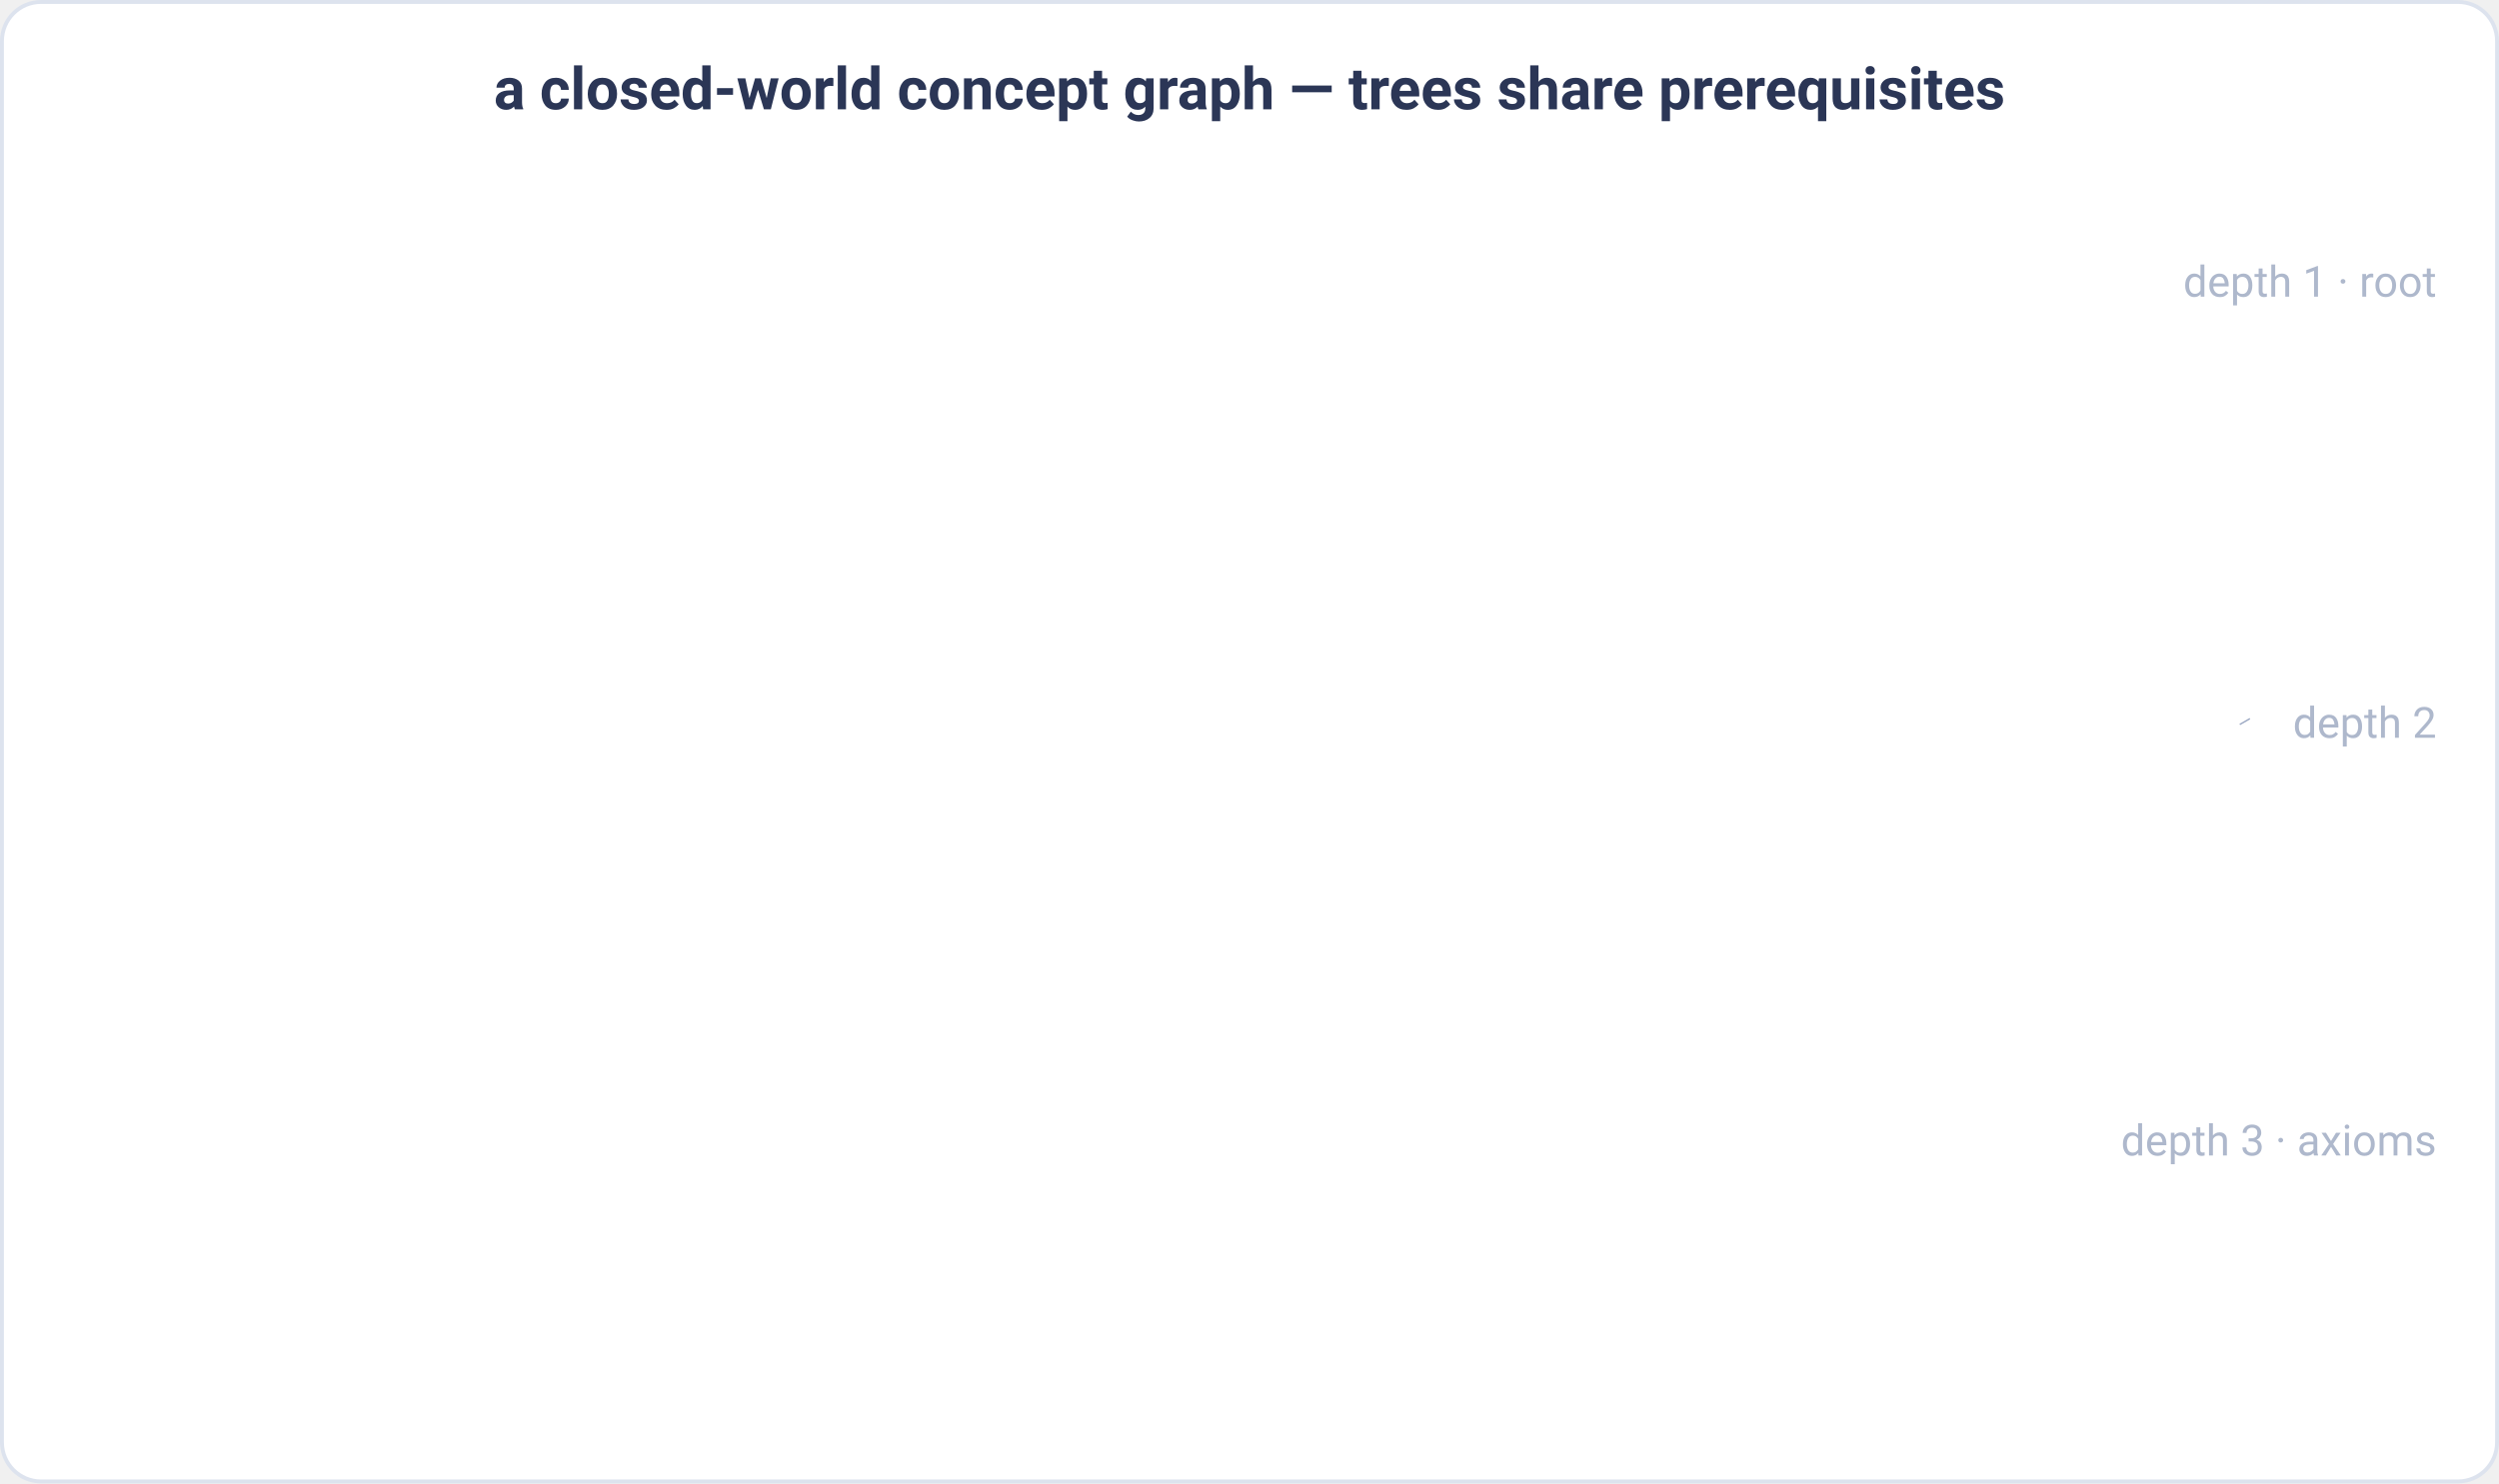
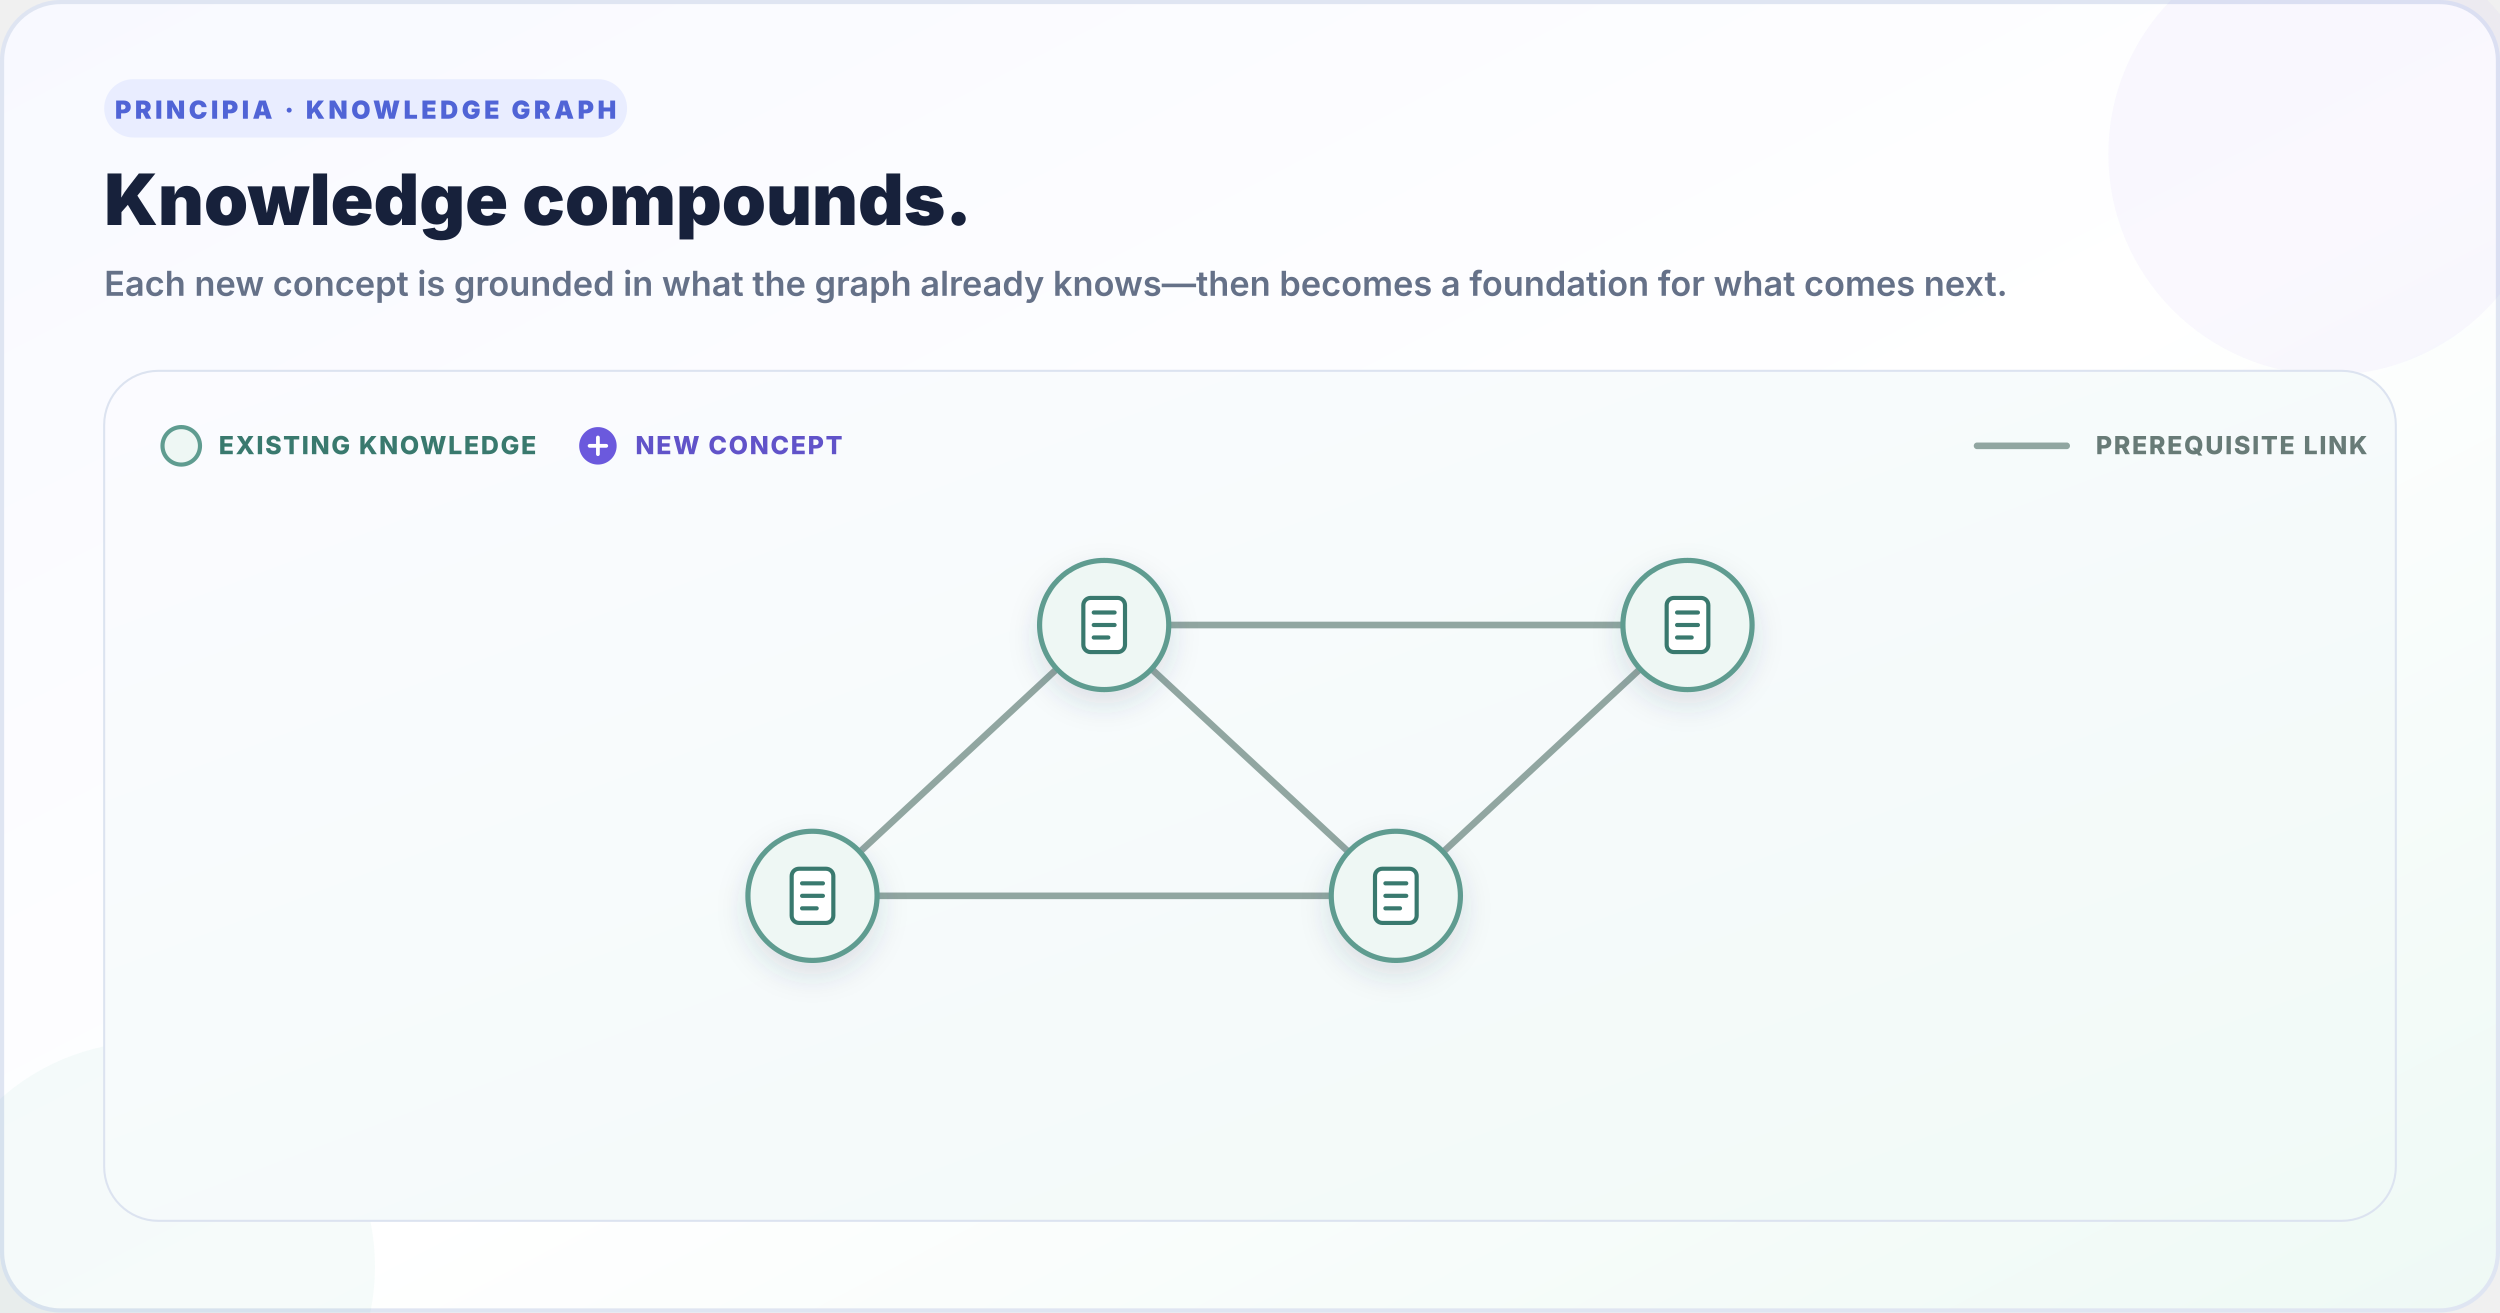
- <svg xmlns="http://www.w3.org/2000/svg" viewBox="0 0 640 380" role="img" aria-label="How the graph grows: a concept enters as a root and grows its prerequisite tree toward axioms; a second concept grows its own tree but reuses an already-existing prerequisite (the gold shared node).">
-   <rect x="0.5" y="0.5" width="639" height="379" rx="10" fill="#ffffff" stroke="#dde3ee" />
-   <text x="320" y="28" text-anchor="middle" font-size="15" font-weight="700" fill="#2b3656" font-family="system-ui, -apple-system, Segoe UI, Roboto, sans-serif">a closed-world concept graph — trees share prerequisites</text>
-   <text x="320" y="52" text-anchor="middle" font-size="17" font-weight="800" fill="#2f6fe0" font-family="system-ui, -apple-system, Segoe UI, Roboto, sans-serif" opacity="0">scaffold + sync<animate attributeName="opacity" values="0;0;1;1;0;0" keyTimes="0;0.05;0.08;0.42;0.45;1" dur="10s" repeatCount="indefinite" />
-   </text>
-   <text x="320" y="52" text-anchor="middle" font-size="17" font-weight="800" fill="#2f6fe0" font-family="system-ui, -apple-system, Segoe UI, Roboto, sans-serif" opacity="0">scaffold + sync<animate attributeName="opacity" values="0;0;1;1;0;0" keyTimes="0;0.46;0.49;0.64;0.66;1" dur="10s" repeatCount="indefinite" />
-   </text>
-   <text x="320" y="52" text-anchor="middle" font-size="17" font-weight="800" fill="#c98a00" font-family="system-ui, -apple-system, Segoe UI, Roboto, sans-serif" opacity="0">lock · reuse<animate attributeName="opacity" values="0;0;1;1" keyTimes="0;0.66;0.69;1" dur="10s" repeatCount="indefinite" />
-   </text>
-   <line x1="135" y1="72" x2="75" y2="185" stroke="#9aa7c2" stroke-width="3" stroke-dasharray="128" stroke-dashoffset="128">
-     <animate attributeName="stroke-dashoffset" values="128;128;0;0" keyTimes="0;0.10;0.16;1" dur="10s" repeatCount="indefinite" />
-   </line>
-   <line x1="135" y1="72" x2="300" y2="185" stroke="#9aa7c2" stroke-width="3" stroke-dasharray="200" stroke-dashoffset="200">
-     <animate attributeName="stroke-dashoffset" values="200;200;0;0" keyTimes="0;0.10;0.16;1" dur="10s" repeatCount="indefinite" />
-   </line>
-   <line x1="75" y1="185" x2="75" y2="292" stroke="#9aa7c2" stroke-width="3" stroke-dasharray="107" stroke-dashoffset="107">
-     <animate attributeName="stroke-dashoffset" values="107;107;0;0" keyTimes="0;0.20;0.26;1" dur="10s" repeatCount="indefinite" />
-   </line>
-   <line x1="300" y1="185" x2="300" y2="292" stroke="#9aa7c2" stroke-width="3" stroke-dasharray="107" stroke-dashoffset="107">
-     <animate attributeName="stroke-dashoffset" values="107;107;0;0" keyTimes="0;0.20;0.26;1" dur="10s" repeatCount="indefinite" />
-   </line>
-   <line x1="510" y1="72" x2="575" y2="185" stroke="#9aa7c2" stroke-width="3" stroke-dasharray="130" stroke-dashoffset="130">
-     <animate attributeName="stroke-dashoffset" values="130;130;0;0" keyTimes="0;0.50;0.56;1" dur="10s" repeatCount="indefinite" />
-   </line>
-   <line x1="575" y1="185" x2="575" y2="292" stroke="#9aa7c2" stroke-width="3" stroke-dasharray="107" stroke-dashoffset="107">
-     <animate attributeName="stroke-dashoffset" values="107;107;0;0" keyTimes="0;0.58;0.64;1" dur="10s" repeatCount="indefinite" />
-   </line>
-   <line x1="510" y1="72" x2="300" y2="185" stroke="#e0a800" stroke-width="3.5" stroke-dasharray="239" stroke-dashoffset="239">
-     <animate attributeName="stroke-dashoffset" values="239;239;0;0" keyTimes="0;0.68;0.75;1" dur="10s" repeatCount="indefinite" />
-   </line>
-   <circle cx="135" cy="72" r="0" fill="#4a82f0" opacity="0">
-     <animate attributeName="opacity" values="0;0;1;1" keyTimes="0;0.04;0.05;1" dur="10s" repeatCount="indefinite" />
-     <animate attributeName="r" values="0;0;30;24;24" keyTimes="0;0.04;0.08;0.12;1" dur="10s" repeatCount="indefinite" />
-   </circle>
-   <circle cx="75" cy="185" r="0" fill="#7ba8f5" opacity="0">
-     <animate attributeName="opacity" values="0;0;1;1" keyTimes="0;0.14;0.15;1" dur="10s" repeatCount="indefinite" />
-     <animate attributeName="r" values="0;0;20;16;16" keyTimes="0;0.14;0.18;0.22;1" dur="10s" repeatCount="indefinite" />
-   </circle>
-   <circle cx="75" cy="292" r="0" fill="#b9d2ff" opacity="0">
-     <animate attributeName="opacity" values="0;0;1;1" keyTimes="0;0.24;0.25;1" dur="10s" repeatCount="indefinite" />
-     <animate attributeName="r" values="0;0;16;12;12" keyTimes="0;0.24;0.28;0.32;1" dur="10s" repeatCount="indefinite" />
-   </circle>
-   <circle cx="300" cy="292" r="0" fill="#b9d2ff" opacity="0">
-     <animate attributeName="opacity" values="0;0;1;1" keyTimes="0;0.24;0.25;1" dur="10s" repeatCount="indefinite" />
-     <animate attributeName="r" values="0;0;16;12;12" keyTimes="0;0.24;0.28;0.32;1" dur="10s" repeatCount="indefinite" />
-   </circle>
-   <circle cx="300" cy="185" r="0" fill="#b9c2d6" stroke="#b8860b" stroke-width="0" opacity="0">
-     <animate attributeName="opacity" values="0;0;1;1" keyTimes="0;0.14;0.15;1" dur="10s" repeatCount="indefinite" />
-     <animate attributeName="r" values="0;0;23;18;18" keyTimes="0;0.14;0.18;0.22;1" dur="10s" repeatCount="indefinite" />
-     <animate attributeName="fill" values="#b9c2d6;#b9c2d6;#f6bd16;#f6bd16" keyTimes="0;0.68;0.74;1" dur="10s" repeatCount="indefinite" />
-     <animate attributeName="stroke-width" values="0;0;0;4;4" keyTimes="0;0.67;0.69;0.74;1" dur="10s" repeatCount="indefinite" />
-   </circle>
-   <circle cx="510" cy="72" r="0" fill="#25b48a" opacity="0">
-     <animate attributeName="opacity" values="0;0;1;1" keyTimes="0;0.46;0.47;1" dur="10s" repeatCount="indefinite" />
-     <animate attributeName="r" values="0;0;30;24;24" keyTimes="0;0.46;0.50;0.54;1" dur="10s" repeatCount="indefinite" />
-   </circle>
-   <circle cx="575" cy="185" r="0" fill="#5fcaa8" opacity="0">
-     <animate attributeName="opacity" values="0;0;1;1" keyTimes="0;0.54;0.55;1" dur="10s" repeatCount="indefinite" />
-     <animate attributeName="r" values="0;0;20;16;16" keyTimes="0;0.54;0.58;0.62;1" dur="10s" repeatCount="indefinite" />
-   </circle>
-   <circle cx="575" cy="292" r="0" fill="#aee6d4" opacity="0">
-     <animate attributeName="opacity" values="0;0;1;1" keyTimes="0;0.62;0.63;1" dur="10s" repeatCount="indefinite" />
-     <animate attributeName="r" values="0;0;16;12;12" keyTimes="0;0.62;0.66;0.70;1" dur="10s" repeatCount="indefinite" />
-   </circle>
-   <text x="624" y="76" text-anchor="end" font-size="11" fill="#aeb8cc" font-family="system-ui, -apple-system, Segoe UI, Roboto, sans-serif">depth 1 · root</text>
-   <text x="624" y="189" text-anchor="end" font-size="11" fill="#aeb8cc" font-family="system-ui, -apple-system, Segoe UI, Roboto, sans-serif">depth 2</text>
-   <text x="624" y="296" text-anchor="end" font-size="11" fill="#aeb8cc" font-family="system-ui, -apple-system, Segoe UI, Roboto, sans-serif">depth 3 · axioms</text>
-   <text x="320" y="366" text-anchor="middle" font-size="14" fill="#51607a" font-family="system-ui, -apple-system, Segoe UI, Roboto, sans-serif" opacity="0">(1) a concept grows its prerequisite tree — 3 levels, toward axioms<animate attributeName="opacity" values="0;0;1;1;0;0" keyTimes="0;0.06;0.10;0.42;0.45;1" dur="10s" repeatCount="indefinite" />
-   </text>
-   <text x="320" y="366" text-anchor="middle" font-size="14" fill="#51607a" font-family="system-ui, -apple-system, Segoe UI, Roboto, sans-serif" opacity="0">(2) a second concept grows its own tree<animate attributeName="opacity" values="0;0;1;1;0;0" keyTimes="0;0.46;0.50;0.63;0.65;1" dur="10s" repeatCount="indefinite" />
-   </text>
-   <text x="320" y="366" text-anchor="middle" font-size="14" fill="#a06a00" font-weight="600" font-family="system-ui, -apple-system, Segoe UI, Roboto, sans-serif" opacity="0">(3) ...reusing a depth-2 node from the first (shared prerequisite)<animate attributeName="opacity" values="0;0;1;1" keyTimes="0;0.70;0.74;1" dur="10s" repeatCount="indefinite" />
-   </text>
+ <svg xmlns="http://www.w3.org/2000/svg" viewBox="0 0 1200 630" role="img" aria-labelledby="title desc">
+   <defs>
+     <linearGradient id="canvas" x1="0" y1="0" x2="1" y2="1">
+       <stop offset="0" stop-color="#f8f9ff" />
+       <stop offset="0.55" stop-color="#ffffff" />
+       <stop offset="1" stop-color="#eef9f5" />
+     </linearGradient>
+     <linearGradient id="panel" x1="0" y1="0" x2="1" y2="1">
+       <stop offset="0" stop-color="#fbfbff" />
+       <stop offset="1" stop-color="#f1faf7" />
+     </linearGradient>
+     <linearGradient id="incoming" x1="0" y1="0" x2="1" y2="1">
+       <stop offset="0" stop-color="#8d79ec" />
+       <stop offset="1" stop-color="#6252d8" />
+     </linearGradient>
+     <linearGradient id="viewport-fade" gradientUnits="userSpaceOnUse" x1="850" y1="0" x2="950" y2="0">
+       <stop offset="0" stop-color="#ffffff" />
+       <stop offset="1" stop-color="#000000" />
+     </linearGradient>
+     <mask id="graph-window">
+       <rect x="75" y="260" width="875" height="245" fill="url(#viewport-fade)" />
+     </mask>
+     <filter id="shadow" x="-55%" y="-55%" width="210%" height="230%">
+       <feDropShadow dx="0" dy="6" stdDeviation="7" flood-color="#263963" flood-opacity="0.14" />
+     </filter>
+     <style>
+       text { font-family: Inter, ui-sans-serif, system-ui, -apple-system, "Segoe UI", sans-serif; }
+       .eyebrow { font-size: 12px; font-weight: 850; letter-spacing: 1.7px; }
+       .small-label { font-size: 12px; font-weight: 800; letter-spacing: .8px; }
+       .edge {
+         fill: none;
+         stroke: #91a6a1;
+         stroke-width: 3.2;
+         stroke-linecap: round;
+         vector-effect: non-scaling-stroke;
+       }
+       .new-edge {
+         stroke: #6b59dd;
+         stroke-dasharray: 1;
+         stroke-dashoffset: 1;
+       }
+       .animated-layer { animation: animated-layer 16s linear infinite; }
+       .canonical-overlay { opacity: 0; animation: canonical-overlay 16s linear infinite; }
+       .static-canonical { display: none; }
+       .phase-ground { opacity: 0; animation: phase-ground 16s ease-in-out infinite; }
+       .phase-learn { opacity: 0; animation: phase-learn 16s ease-in-out infinite; }
+       .phase-advance { opacity: 0; animation: phase-advance 16s ease-in-out infinite; }
+       .phase-compound { opacity: 0; animation: phase-compound 16s ease-in-out infinite; }
+ 
+       @keyframes animated-layer {
+         0%, 86% { opacity: 1; }
+         94%, 100% { opacity: 0; }
+       }
+       @keyframes canonical-overlay {
+         0%, 86% { opacity: 0; }
+         94%, 100% { opacity: 1; }
+       }
+       @keyframes phase-ground {
+         0%, 4%, 18%, 40%, 54%, 100% { opacity: 0; transform: translateY(4px); }
+         7%, 15%, 43%, 51% { opacity: 1; transform: translateY(0); }
+       }
+       @keyframes phase-learn {
+         0%, 16%, 27%, 52%, 63%, 100% { opacity: 0; transform: translateY(4px); }
+         19%, 24%, 55%, 60% { opacity: 1; transform: translateY(0); }
+       }
+       @keyframes phase-advance {
+         0%, 25%, 40%, 61%, 76%, 100% { opacity: 0; transform: translateY(4px); }
+         29%, 37%, 65%, 73% { opacity: 1; transform: translateY(0); }
+       }
+       @keyframes phase-compound {
+         0%, 74%, 98%, 100% { opacity: 0; transform: translateY(4px); }
+         79%, 94% { opacity: 1; transform: translateY(0); }
+       }
+ 
+       @media (prefers-reduced-motion: reduce) {
+         .animated-layer, .canonical-overlay,
+         .phase-ground, .phase-learn,
+         .phase-advance, .phase-compound { display: none; }
+         .static-canonical { display: inline; }
+       }
+     </style>
+     <g id="node-existing">
+       <circle r="31" fill="#eef7f4" stroke="#5f9c90" stroke-width="2.5" filter="url(#shadow)" />
+       <rect x="-10" y="-13" width="20" height="26" rx="3.5" fill="#ffffff" stroke="#39796e" stroke-width="2" />
+       <path d="M-5 -6h10M-5 0h10M-5 6h7" stroke="#39796e" stroke-width="2" stroke-linecap="round" />
+     </g>
+     <g id="node-new">
+       <circle r="38" fill="#6b59dd" opacity=".10" />
+       <circle r="31" fill="url(#incoming)" stroke="#ffffff" stroke-width="5" filter="url(#shadow)" />
+       <path d="M-9 0h18M0 -9v18" stroke="#ffffff" stroke-width="3.5" stroke-linecap="round" />
+     </g>
+     <g id="canonical-state">
+       <g class="edge">
+         <line x1="390" y1="430" x2="530" y2="300" />
+         <line x1="390" y1="430" x2="670" y2="430" />
+         <line x1="530" y1="300" x2="670" y2="430" />
+         <line x1="530" y1="300" x2="810" y2="300" />
+         <line x1="670" y1="430" x2="810" y2="300" />
+       </g>
+       <g transform="translate(390 430)">
+         <use href="#node-existing" />
+       </g>
+       <g transform="translate(530 300)">
+         <use href="#node-existing" />
+       </g>
+       <g transform="translate(670 430)">
+         <use href="#node-existing" />
+       </g>
+       <g transform="translate(810 300)">
+         <use href="#node-existing" />
+       </g>
+     </g>
+   </defs>
+   <rect x="1" y="1" width="1198" height="628" rx="28" fill="url(#canvas)" stroke="#dfe5f2" stroke-width="2" />
+   <circle cx="1118" cy="74" r="106" fill="#7352df" opacity=".04" />
+   <circle cx="72" cy="608" r="108" fill="#1da180" opacity=".04" />
+   <rect x="50" y="38" width="251" height="28" rx="14" fill="#e9edff" />
+   <text x="175.5" y="57" text-anchor="middle" class="eyebrow" fill="#5064d6">PRINCIPIA · KNOWLEDGE GRAPH</text>
+   <text x="50" y="108" font-size="34" font-weight="860" fill="#17213b">Knowledge compounds.</text>
+   <text x="50" y="142" font-size="16.5" font-weight="560" fill="#657188">Each new concept is grounded in what the graph already knows—then becomes a foundation for what comes next.</text>
+   <rect x="50" y="178" width="1100" height="408" rx="26" fill="url(#panel)" stroke="#dce3f0" />
+   <circle cx="87" cy="214" r="9" fill="#eef7f4" stroke="#5f9c90" stroke-width="2" />
+   <text x="105" y="218" class="small-label" fill="#39796e">EXISTING KNOWLEDGE</text>
+   <circle cx="287" cy="214" r="9" fill="#6b59dd" />
+   <path d="M283 214h8M287 210v8" stroke="#ffffff" stroke-width="1.8" stroke-linecap="round" />
+   <text x="305" y="218" class="small-label" fill="#6153c9">NEW CONCEPT</text>
+   <line x1="949" y1="214" x2="992" y2="214" class="edge" />
+   <text x="1006" y="218" class="small-label" fill="#687b77">PREREQUISITE LINK</text>
+   <g class="animated-layer" mask="url(#graph-window)">
+     <g>
+       <animateTransform attributeName="transform" type="translate" values="0 0;0 0;140 0;140 0;280 0;280 0" keyTimes="0;.28;.38;.64;.74;1" dur="16s" repeatCount="indefinite" />
+       <g class="edge">
+         <line x1="390" y1="430" x2="530" y2="300" />
+         <line x1="390" y1="430" x2="670" y2="430" />
+         <line x1="530" y1="300" x2="670" y2="430" />
+         <line x1="530" y1="300" x2="810" y2="300" />
+         <line x1="670" y1="430" x2="810" y2="300" />
+         <line class="new-edge" pathLength="1" x1="250" y1="300" x2="390" y2="430" opacity="0">
+           <animate attributeName="opacity" values="0;0;1;1" keyTimes="0;.07;.10;1" dur="16s" repeatCount="indefinite" />
+           <animate attributeName="stroke-dashoffset" values="1;1;0;0" keyTimes="0;.07;.16;1" dur="16s" repeatCount="indefinite" />
+           <animate attributeName="stroke" values="#6b59dd;#6b59dd;#91a6a1;#91a6a1" keyTimes="0;.18;.25;1" dur="16s" repeatCount="indefinite" />
+         </line>
+         <line class="new-edge" pathLength="1" x1="250" y1="300" x2="530" y2="300" opacity="0">
+           <animate attributeName="opacity" values="0;0;1;1" keyTimes="0;.07;.10;1" dur="16s" repeatCount="indefinite" />
+           <animate attributeName="stroke-dashoffset" values="1;1;0;0" keyTimes="0;.07;.16;1" dur="16s" repeatCount="indefinite" />
+           <animate attributeName="stroke" values="#6b59dd;#6b59dd;#91a6a1;#91a6a1" keyTimes="0;.18;.25;1" dur="16s" repeatCount="indefinite" />
+         </line>
+         <line class="new-edge" pathLength="1" x1="110" y1="430" x2="250" y2="300" opacity="0">
+           <animate attributeName="opacity" values="0;0;1;1" keyTimes="0;.43;.46;1" dur="16s" repeatCount="indefinite" />
+           <animate attributeName="stroke-dashoffset" values="1;1;0;0" keyTimes="0;.43;.52;1" dur="16s" repeatCount="indefinite" />
+           <animate attributeName="stroke" values="#6b59dd;#6b59dd;#91a6a1;#91a6a1" keyTimes="0;.54;.61;1" dur="16s" repeatCount="indefinite" />
+         </line>
+         <line class="new-edge" pathLength="1" x1="110" y1="430" x2="390" y2="430" opacity="0">
+           <animate attributeName="opacity" values="0;0;1;1" keyTimes="0;.43;.46;1" dur="16s" repeatCount="indefinite" />
+           <animate attributeName="stroke-dashoffset" values="1;1;0;0" keyTimes="0;.43;.52;1" dur="16s" repeatCount="indefinite" />
+           <animate attributeName="stroke" values="#6b59dd;#6b59dd;#91a6a1;#91a6a1" keyTimes="0;.54;.61;1" dur="16s" repeatCount="indefinite" />
+         </line>
+       </g>
+       <g transform="translate(110 430)" opacity="0">
+         <animate attributeName="opacity" values="0;0;1;1" keyTimes="0;.43;.48;1" dur="16s" repeatCount="indefinite" />
+         <use href="#node-new">
+           <animate attributeName="opacity" values="1;1;0;0" keyTimes="0;.54;.61;1" dur="16s" repeatCount="indefinite" />
+         </use>
+         <use href="#node-existing" opacity="0">
+           <animate attributeName="opacity" values="0;0;1;1" keyTimes="0;.54;.61;1" dur="16s" repeatCount="indefinite" />
+         </use>
+       </g>
+       <g transform="translate(250 300)" opacity="0">
+         <animate attributeName="opacity" values="0;0;1;1" keyTimes="0;.07;.12;1" dur="16s" repeatCount="indefinite" />
+         <use href="#node-new">
+           <animate attributeName="opacity" values="1;1;0;0" keyTimes="0;.18;.25;1" dur="16s" repeatCount="indefinite" />
+         </use>
+         <use href="#node-existing" opacity="0">
+           <animate attributeName="opacity" values="0;0;1;1" keyTimes="0;.18;.25;1" dur="16s" repeatCount="indefinite" />
+         </use>
+       </g>
+       <g transform="translate(390 430)">
+         <use href="#node-existing" />
+       </g>
+       <g transform="translate(530 300)">
+         <use href="#node-existing" />
+       </g>
+       <g transform="translate(670 430)">
+         <use href="#node-existing" />
+       </g>
+       <g transform="translate(810 300)">
+         <use href="#node-existing" />
+       </g>
+     </g>
+   </g>
+   <use class="canonical-overlay" href="#canonical-state" />
+   <use class="static-canonical" href="#canonical-state" />
+   <g class="phase-ground">
+     <rect x="455" y="238" width="290" height="30" rx="15" fill="#ece9ff" />
+     <text x="600" y="258.5" text-anchor="middle" class="small-label" fill="#6153c9">GROUND · CONNECT A NEW CONCEPT</text>
+   </g>
+   <g class="phase-learn">
+     <rect x="427" y="238" width="346" height="30" rx="15" fill="#e8f6f1" />
+     <text x="600" y="258.5" text-anchor="middle" class="small-label" fill="#2f7e6d">LEARN · MAKE IT EXISTING KNOWLEDGE</text>
+   </g>
+   <g class="phase-advance">
+     <rect x="422" y="238" width="356" height="30" rx="15" fill="#edf1ff" />
+     <text x="600" y="258.5" text-anchor="middle" class="small-label" fill="#5368ce">ADVANCE · MOVE TO THE NEXT FRONTIER</text>
+   </g>
+   <g class="phase-compound">
+     <rect x="454" y="238" width="292" height="30" rx="15" fill="#e8f6f1" />
+     <text x="600" y="258.5" text-anchor="middle" class="small-label" fill="#2f7e6d">REPEAT · KNOWLEDGE COMPOUNDS</text>
+   </g>
</svg>
